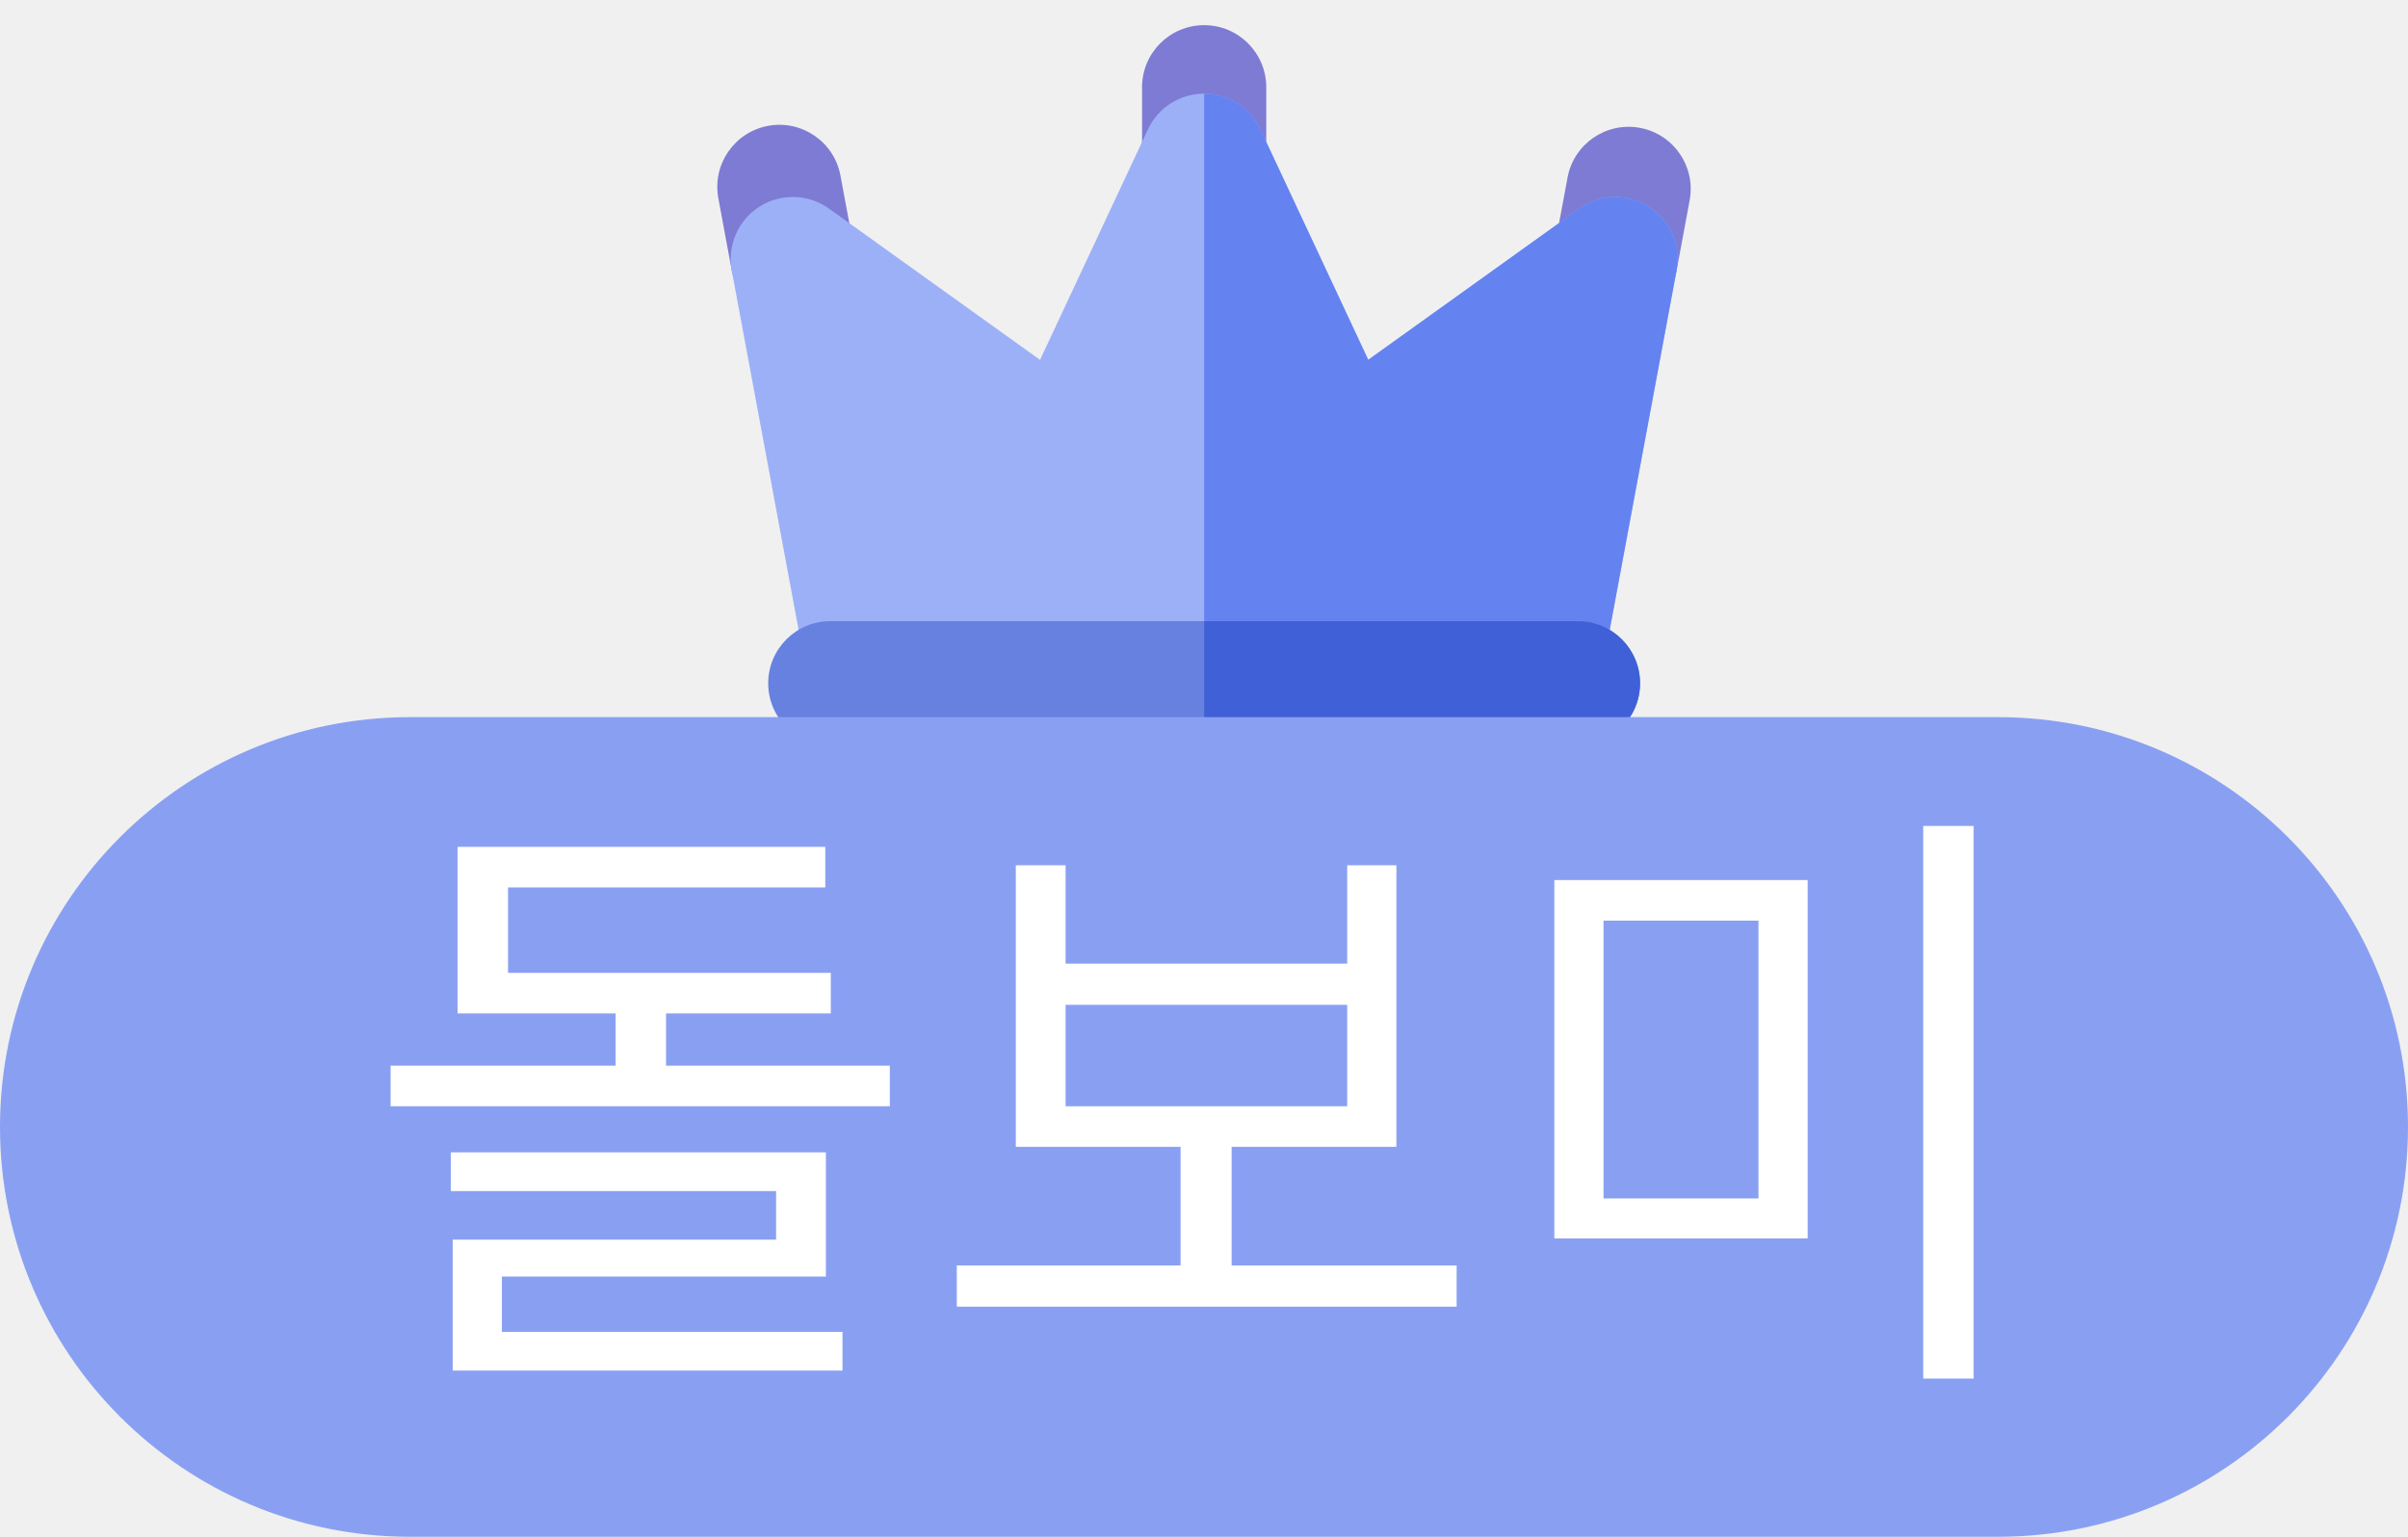
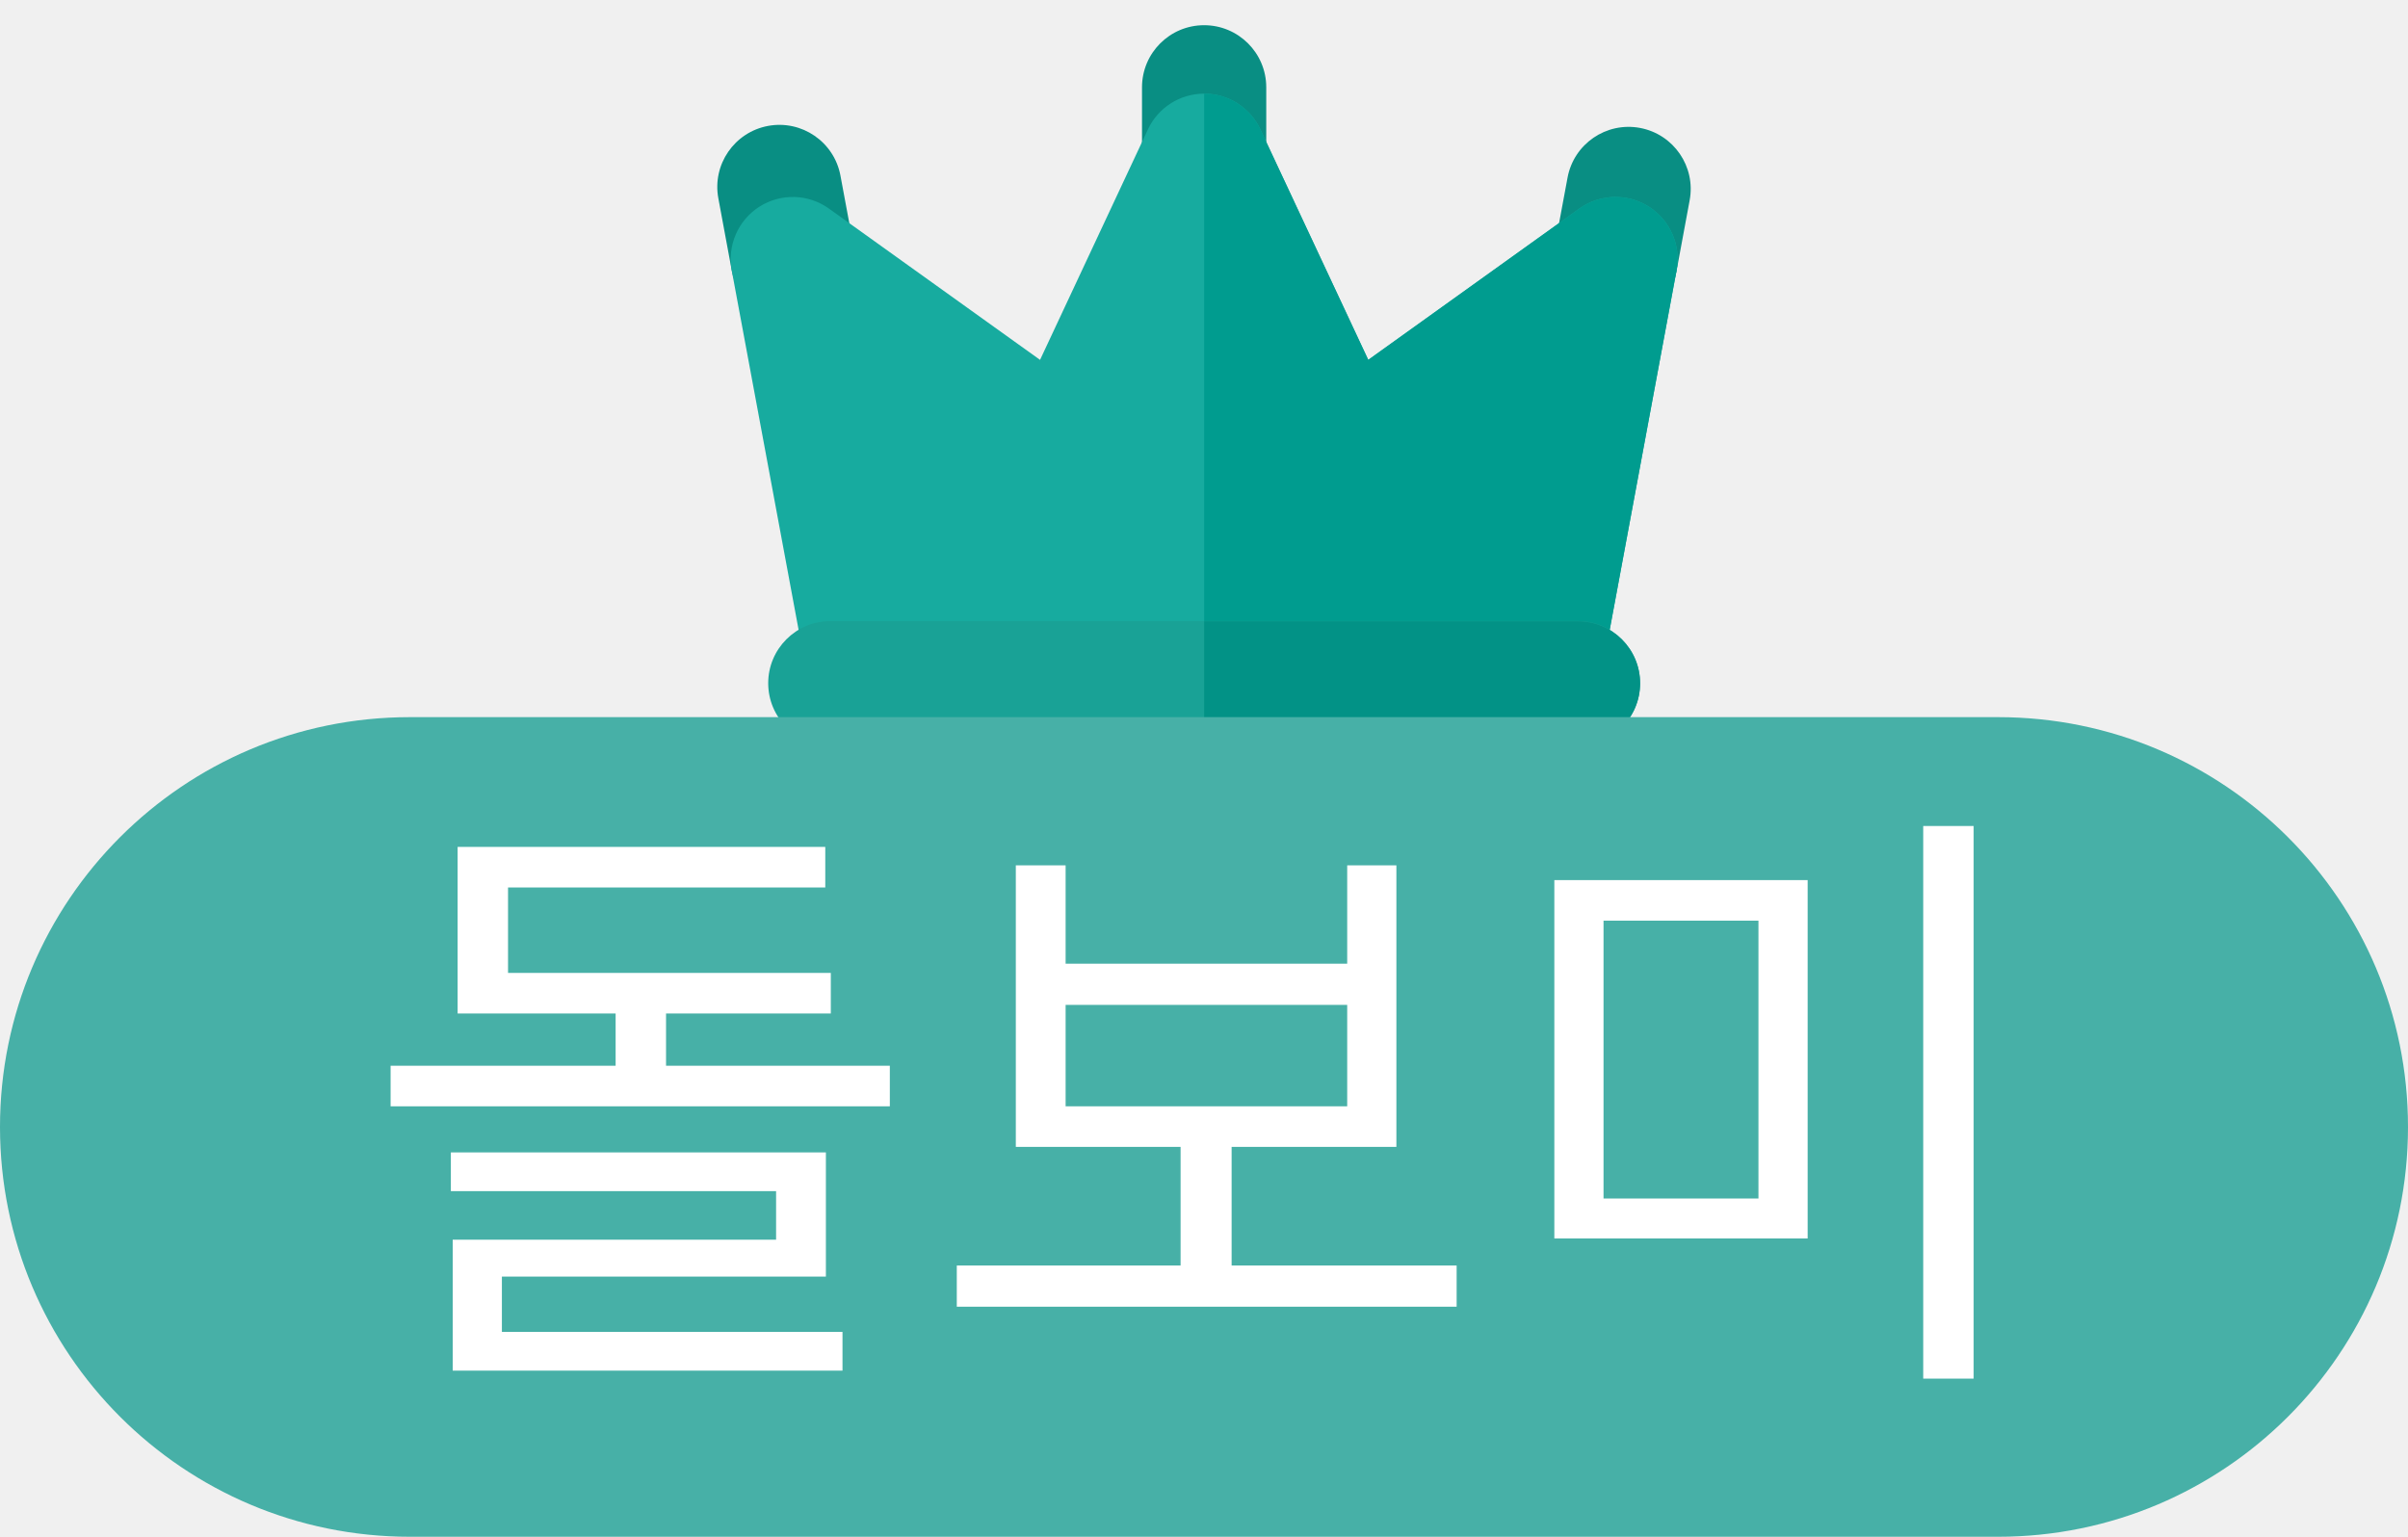
<svg xmlns="http://www.w3.org/2000/svg" width="47" height="30" viewBox="0 0 47 30" fill="none">
-   <path d="M23.503 4.252C22.833 4.252 22.291 3.709 22.291 3.039V1.703C22.291 1.034 22.833 0.491 23.503 0.491C24.172 0.491 24.715 1.034 24.715 1.703V3.039C24.715 3.709 24.172 4.252 23.503 4.252Z" fill="#7D7BD3" />
-   <path d="M15.473 6.268C14.9 6.268 14.391 5.86 14.282 5.277L14.021 3.871C13.898 3.212 14.333 2.58 14.991 2.457C15.649 2.335 16.282 2.769 16.404 3.427L16.666 4.834C16.788 5.492 16.354 6.125 15.696 6.247C15.621 6.261 15.546 6.268 15.473 6.268V6.268Z" fill="#7D7BD3" />
-   <path d="M31.527 6.307C31.454 6.307 31.379 6.3 31.304 6.286C30.646 6.164 30.212 5.531 30.334 4.873L30.596 3.466C30.718 2.808 31.351 2.374 32.009 2.496C32.667 2.619 33.102 3.251 32.979 3.91L32.718 5.316C32.609 5.899 32.1 6.307 31.527 6.307Z" fill="#7D7BD3" />
-   <path d="M29.991 14.552H17.015C16.43 14.552 15.93 14.136 15.823 13.562L14.282 5.279C14.192 4.792 14.406 4.3 14.823 4.034C15.241 3.769 15.778 3.784 16.18 4.072L20.3 7.025L22.405 2.527C22.604 2.1 23.032 1.828 23.503 1.828C23.973 1.828 24.401 2.1 24.601 2.527L26.705 7.025L30.825 4.072C31.227 3.784 31.764 3.769 32.182 4.034C32.6 4.3 32.814 4.792 32.723 5.279L31.183 13.562C31.076 14.136 30.575 14.552 29.991 14.552Z" fill="#9CB0F7" />
-   <path d="M32.182 4.033C31.765 3.768 31.228 3.783 30.825 4.071L26.706 7.024L24.601 2.526C24.401 2.099 23.974 1.827 23.503 1.827V14.551H29.991C30.575 14.551 31.076 14.135 31.183 13.561L32.724 5.278C32.814 4.791 32.6 4.299 32.182 4.033Z" fill="#6483F1" />
-   <path d="M30.799 14.55H16.206C15.537 14.55 14.994 14.008 14.994 13.338C14.994 12.669 15.537 12.126 16.206 12.126H30.799C31.469 12.126 32.011 12.669 32.011 13.338C32.011 14.008 31.469 14.55 30.799 14.55Z" fill="#6781E0" />
-   <path d="M30.799 12.127H23.503V14.552H30.799C31.469 14.552 32.011 14.009 32.011 13.339C32.011 12.67 31.469 12.127 30.799 12.127Z" fill="#3F60D7" />
-   <rect y="14" width="47" height="16" rx="8" fill="#89A0F2" />
-   <path d="M9.796 24.92H16.12V22.496H8.8V23.252H15.148V24.2H8.836V26.756H16.444V26H9.796V24.92ZM13 20.804V19.784H16.216V18.992H9.916V17.324H16.108V16.532H8.932V19.784H12.016V20.804H7.624V21.596H17.368V20.804H13ZM20.799 19.616H26.295V21.596H20.799V19.616ZM24.039 24.704V22.388H27.255V16.892H26.295V18.812H20.799V16.892H19.827V22.388H23.043V24.704H18.675V25.508H28.431V24.704H24.039ZM30.338 17.18V24.176H35.282V17.18H30.338ZM34.322 17.972V23.396H31.298V17.972H34.322ZM37.538 16.124V26.912H38.522V16.124H37.538Z" fill="white" />
+   <g clip-path="url(#clip0_263_30)">
+     <path d="M23.502 4.252C22.833 4.252 22.29 3.71 22.29 3.04V1.704C22.29 1.035 22.833 0.492 23.502 0.492C24.172 0.492 24.715 1.035 24.715 1.704V3.04C24.715 3.71 24.172 4.252 23.502 4.252Z" fill="#098E83" />
+     <path d="M15.473 6.269C14.9 6.269 14.391 5.861 14.282 5.278L14.021 3.872C13.898 3.213 14.333 2.581 14.991 2.458C15.649 2.336 16.282 2.77 16.404 3.428L16.666 4.835C16.788 5.493 16.354 6.126 15.696 6.248C15.621 6.262 15.546 6.269 15.473 6.269Z" fill="#098E83" />
+     <path d="M31.527 6.308C31.454 6.308 31.379 6.301 31.304 6.287C30.646 6.165 30.212 5.532 30.334 4.874L30.596 3.467C30.718 2.809 31.351 2.375 32.009 2.497C32.667 2.62 33.102 3.252 32.979 3.911L32.718 5.317C32.609 5.9 32.1 6.308 31.527 6.308Z" fill="#098E83" />
+     <path d="M29.991 14.552H17.015C16.431 14.552 15.93 14.136 15.823 13.562L14.282 5.279C14.192 4.792 14.406 4.3 14.823 4.034C15.241 3.769 15.778 3.784 16.18 4.072L20.3 7.025L22.405 2.527C22.604 2.1 23.032 1.828 23.503 1.828C23.973 1.828 24.401 2.1 24.601 2.527L26.706 7.025L30.825 4.072C31.228 3.784 31.765 3.769 32.182 4.034C32.6 4.3 32.814 4.792 32.723 5.279L31.183 13.562C31.076 14.136 30.575 14.552 29.991 14.552Z" fill="#17AB9F" />
+     <path d="M32.182 4.034C31.765 3.769 31.228 3.784 30.825 4.072L26.706 7.025L24.601 2.527C24.401 2.1 23.974 1.828 23.503 1.828V14.552H29.991C30.575 14.552 31.076 14.136 31.183 13.562L32.724 5.279C32.814 4.792 32.6 4.3 32.182 4.034Z" fill="#009C8F" />
+     <path d="M30.799 14.55H16.206C15.537 14.55 14.994 14.007 14.994 13.337C14.994 12.668 15.537 12.125 16.206 12.125H30.799C31.469 12.125 32.012 12.668 32.012 13.337C32.012 14.007 31.469 14.55 30.799 14.55Z" fill="#19A296" />
+     <path d="M30.799 12.129H23.503V14.553H30.799C31.469 14.553 32.012 14.011 32.012 13.341C32.012 12.672 31.469 12.129 30.799 12.129Z" fill="#029286" />
+     <path d="M39 14H8C3.582 14 0 17.582 0 22C0 26.418 3.582 30 8 30H39C43.418 30 47 26.418 47 22C47 17.582 43.418 14 39 14Z" fill="#47B0A7" />
+     <path d="M9.796 24.921H16.12V22.497H8.8V23.253H15.148V24.201H8.836V26.757H16.444V26.001H9.796V24.921ZM13 20.805V19.785H16.216V18.993H9.916V17.325H16.108V16.533H8.932V19.785H12.016V20.805H7.624V21.597H17.368V20.805H13ZM20.799 19.617H26.295V21.597H20.799V19.617ZM24.039 24.705V22.389H27.255V16.893H26.295V18.813H20.799V16.893H19.827V22.389H23.043V24.705H18.675V25.509H28.431V24.705H24.039ZM30.338 17.181V24.177H35.282V17.181H30.338ZM34.322 17.973V23.397H31.298V17.973H34.322ZM37.538 16.125V26.913H38.522V16.125H37.538Z" fill="white" />
+   </g>
+   <defs>
+     <clipPath id="clip0_263_30">
+       <rect width="47" height="30" fill="white" />
+     </clipPath>
+   </defs>
</svg>
